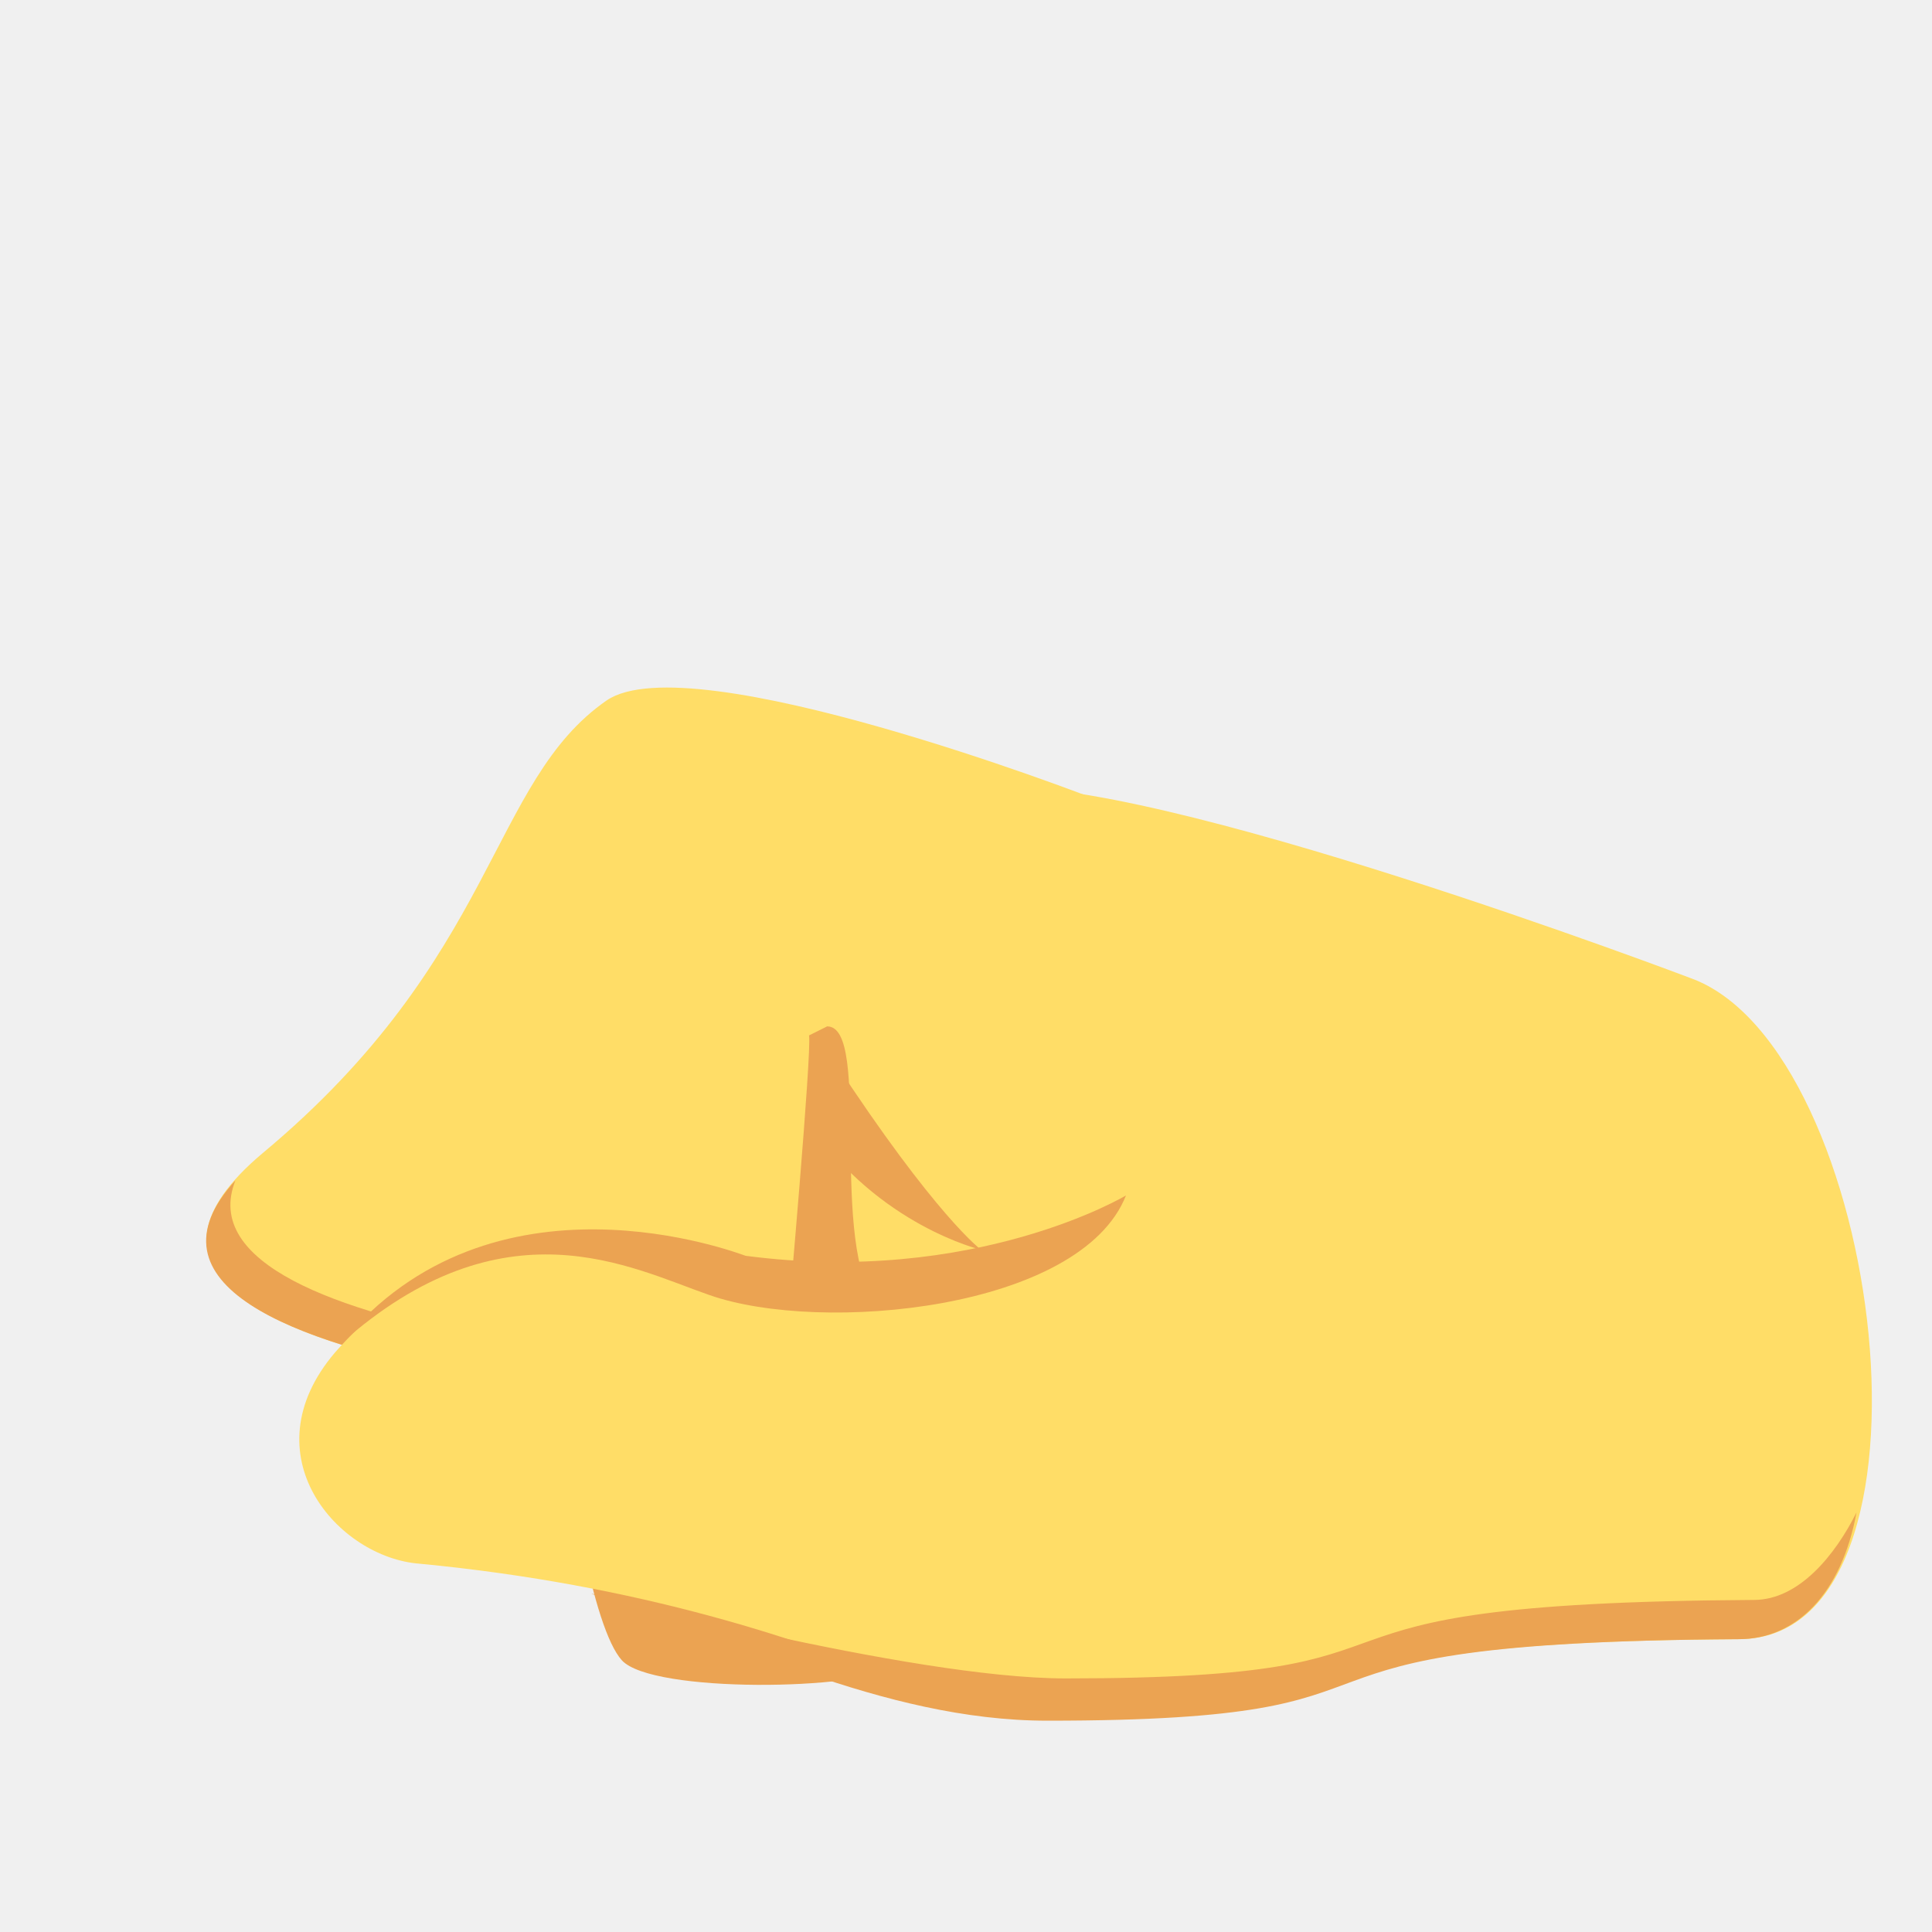
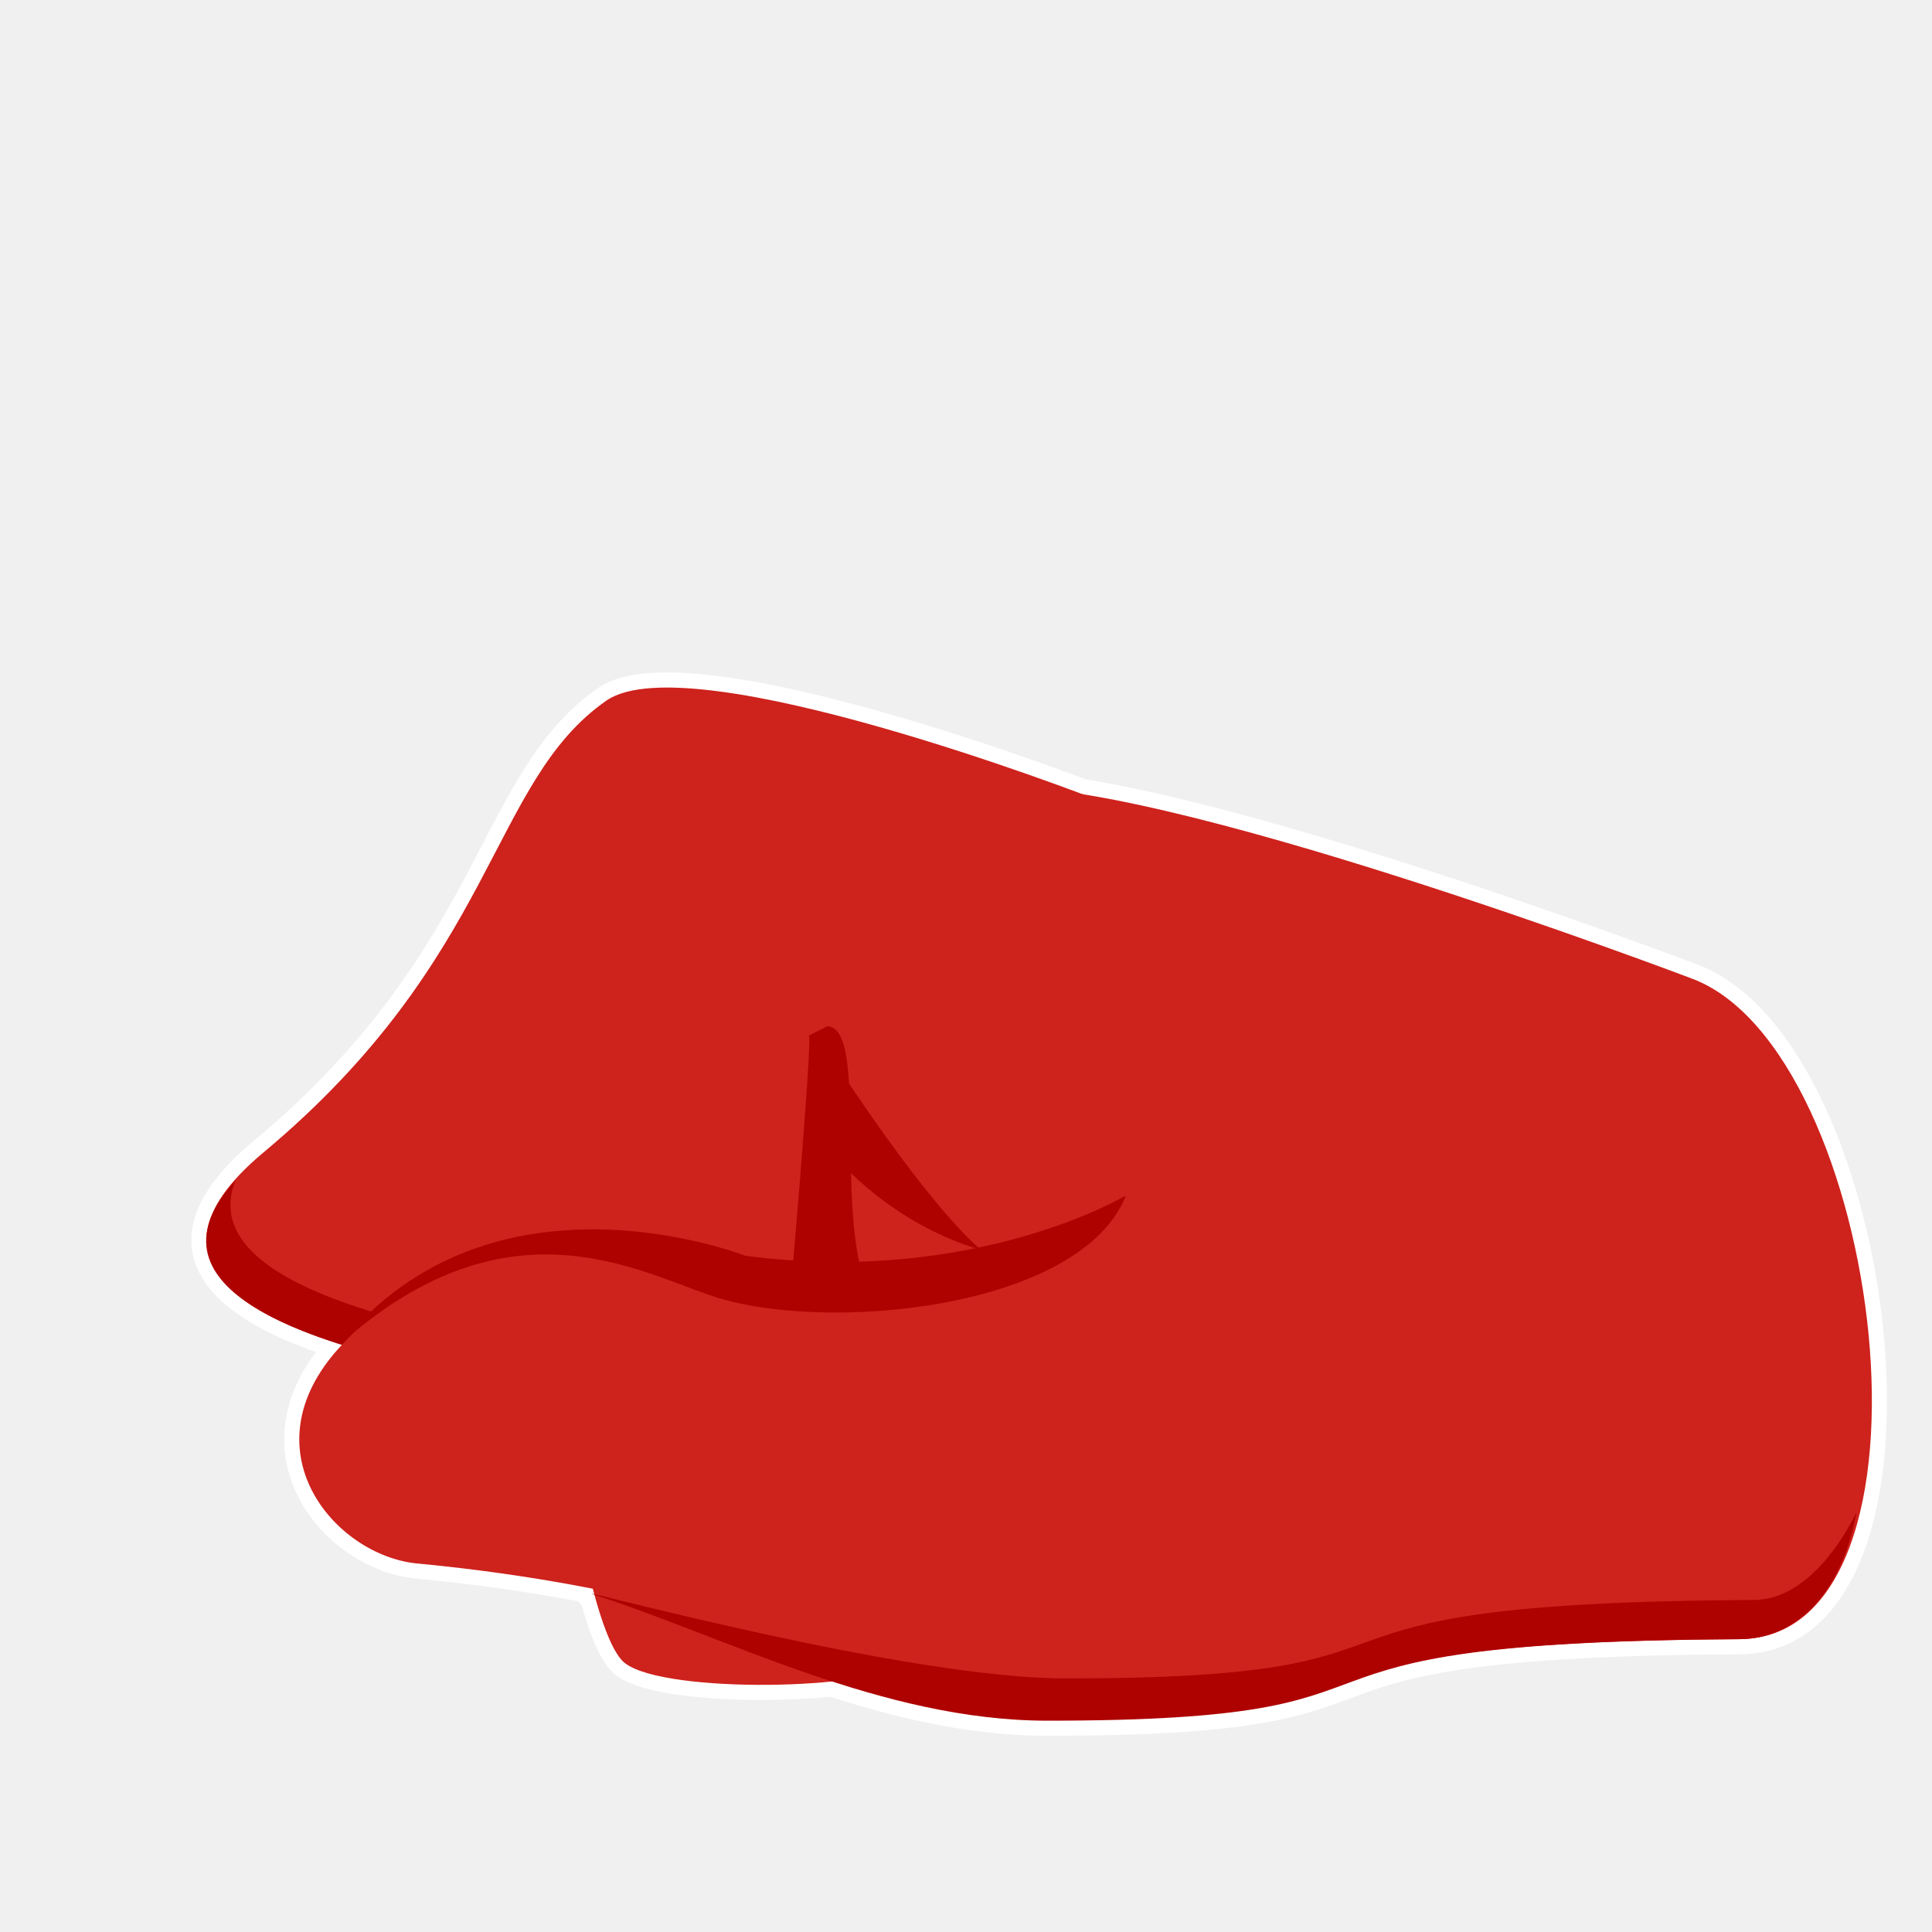
<svg xmlns="http://www.w3.org/2000/svg" viewBox="0 0 64 64">
-   <path fill="#eba352" d="M20.6 55c1 1.1 7.9 1 9.1.2 2.5-1.5 19.9-22.4 4.8-28.5-11.5-4.7-14 5.9-15.2 6.8-2.3 1.8-.6 19.4 1.3 21.5" />
-   <g fill="#ffdd67">
-     <path d="M57.6 54.3c-17.4.1-8.9 2.6-22.8 2.6-5.5 0-10.2-3.6-10.2-8.6v-.1c8.6-5.7-5.8-3.2-3.6-16.7.7-4.5 5.5-4.8 11.8-5.4 5.3-.5 23.2 6.3 23.2 6.3 6.4 2.3 8.8 21.9 1.6 21.9" />
-     <path d="M20.1 23.2c2.8-1.9 16 3.2 16 3.2L28 46.8S-.6 46 8.7 38.2c7.8-6.5 7.5-12.3 11.4-15" />
+   <path id="outline" stroke="white" stroke-width="1" fill-opacity="0" d="M23.5 42.9c-2.6-.9-6.8-3.2-12.2 1.6 5-6.1 13.1-3 13.4-2.9 7.6 1 12.6-2 12.6-2-1.5 3.8-10.1 4.6-13.8 3.3M35.3 55.6c13.9 0 5.5-2.5 22.8-2.6 1.5 0 2.7-1.5 3.4-2.9-.5 2.7-2 4.2-3.9 4.2-17.4.1-9 2.7-22.9 2.7-5.5 0-10.7-2.8-15.1-4.2-.1-.1 10.5 2.8 15.7 2.8M39.4 51.4c.2-.6.3-1.1.4-1.7.1-.3.2-.6.3-1 1-4.3-15.3-7.1-15.3-7.1l-1.2-.3c-2.6-.6-8.3-1.3-12.5 3.5-2.9 3.4.1 6.8 2.8 7 7.3.7 12.7 2.5 16.8 4.2 3.6 1.7 7.2-.2 8.7-4.6M20.1 23.2c2.8-1.9 16 3.2 16 3.2L28 46.8S-.6 46 8.7 38.2c7.8-6.5 7.5-12.3 11.4-15M57.6 54.3c-17.4.1-8.9 2.6-22.8 2.6-5.5 0-10.2-3.6-10.2-8.6v-.1c8.6-5.7-5.8-3.2-3.6-16.7.7-4.5 5.5-4.8 11.8-5.4 5.3-.5 23.2 6.3 23.2 6.3 6.4 2.3 8.8 21.9 1.6 21.9M20.6 55c1 1.1 7.9 1 9.1.2 2.5-1.5 19.9-22.4 4.8-28.5-11.5-4.7-14 5.9-15.2 6.8-2.3 1.8-.6 19.4 1.3 21.5" />
+   <path fill="#CE221C" d="M20.6 55c1 1.1 7.9 1 9.1.2 2.5-1.5 19.9-22.4 4.8-28.5-11.5-4.7-14 5.9-15.2 6.8-2.3 1.8-.6 19.4 1.3 21.5" />
+   <g fill="#CE221C">
+     <path id="wrist" d="M57.6 54.3c-17.4.1-8.9 2.6-22.8 2.6-5.5 0-10.2-3.6-10.2-8.6v-.1c8.6-5.7-5.8-3.2-3.6-16.7.7-4.5 5.5-4.8 11.8-5.4 5.3-.5 23.2 6.3 23.2 6.3 6.4 2.3 8.8 21.9 1.6 21.9" />
+     <path id="indexFinger" d="M20.1 23.2c2.8-1.9 16 3.2 16 3.2L28 46.8S-.6 46 8.7 38.2c7.8-6.5 7.5-12.3 11.4-15" />
  </g>
-   <g fill="#eba352">
+   <g id="handHighlights" fill="#AE0200">
    <path d="M7.8 39.1c-2.2 5.5 17.9 6.4 20.6 6.5l-.5 1.2S1.5 46 7.8 39.1M27.6 35.1c3.4 5.2 4.9 6.3 4.9 6.3s-3.4-.8-5.7-4.2l.8-2.1" />
    <path d="M27.4 34c1.5 0 0 7.3 1.7 9.3-.4 1.3-3 .5-3 .5s.8-9 .7-9.5l.6-.3" />
  </g>
-   <path fill="#ffdd67" d="M39.4 51.4c.2-.6.3-1.1.4-1.7.1-.3.2-.6.3-1 1-4.3-15.3-7.1-15.3-7.1l-1.2-.3c-2.6-.6-8.3-1.3-12.5 3.5-2.9 3.4.1 6.8 2.8 7 7.3.7 12.7 2.5 16.8 4.2 3.6 1.7 7.2-.2 8.7-4.6" />
-   <path fill="#eba352" d="M23.5 42.9c-2.6-.9-6.8-3.2-12.2 1.6 5-6.1 13.1-3 13.4-2.9 7.6 1 12.6-2 12.6-2-1.5 3.8-10.1 4.6-13.8 3.3M35.3 55.6c13.9 0 5.5-2.5 22.8-2.6 1.5 0 2.7-1.5 3.4-2.9-.5 2.7-2 4.2-3.9 4.2-17.4.1-9 2.7-22.9 2.7-5.5 0-10.7-2.8-15.1-4.2-.1-.1 10.5 2.8 15.7 2.8" />
+   <path fill="#CE221C" d="M39.4 51.4c.2-.6.3-1.1.4-1.7.1-.3.2-.6.3-1 1-4.3-15.3-7.1-15.3-7.1l-1.2-.3c-2.6-.6-8.3-1.3-12.5 3.5-2.9 3.4.1 6.8 2.8 7 7.3.7 12.7 2.5 16.8 4.2 3.6 1.7 7.2-.2 8.7-4.6" />
+   <path fill="#AE0200" d="M23.5 42.9c-2.6-.9-6.8-3.2-12.2 1.6 5-6.1 13.1-3 13.4-2.9 7.6 1 12.6-2 12.6-2-1.5 3.8-10.1 4.6-13.8 3.3M35.3 55.6c13.9 0 5.5-2.5 22.8-2.6 1.5 0 2.7-1.5 3.4-2.9-.5 2.7-2 4.2-3.9 4.2-17.4.1-9 2.7-22.9 2.7-5.5 0-10.7-2.8-15.1-4.2-.1-.1 10.5 2.8 15.7 2.8" />
</svg>
